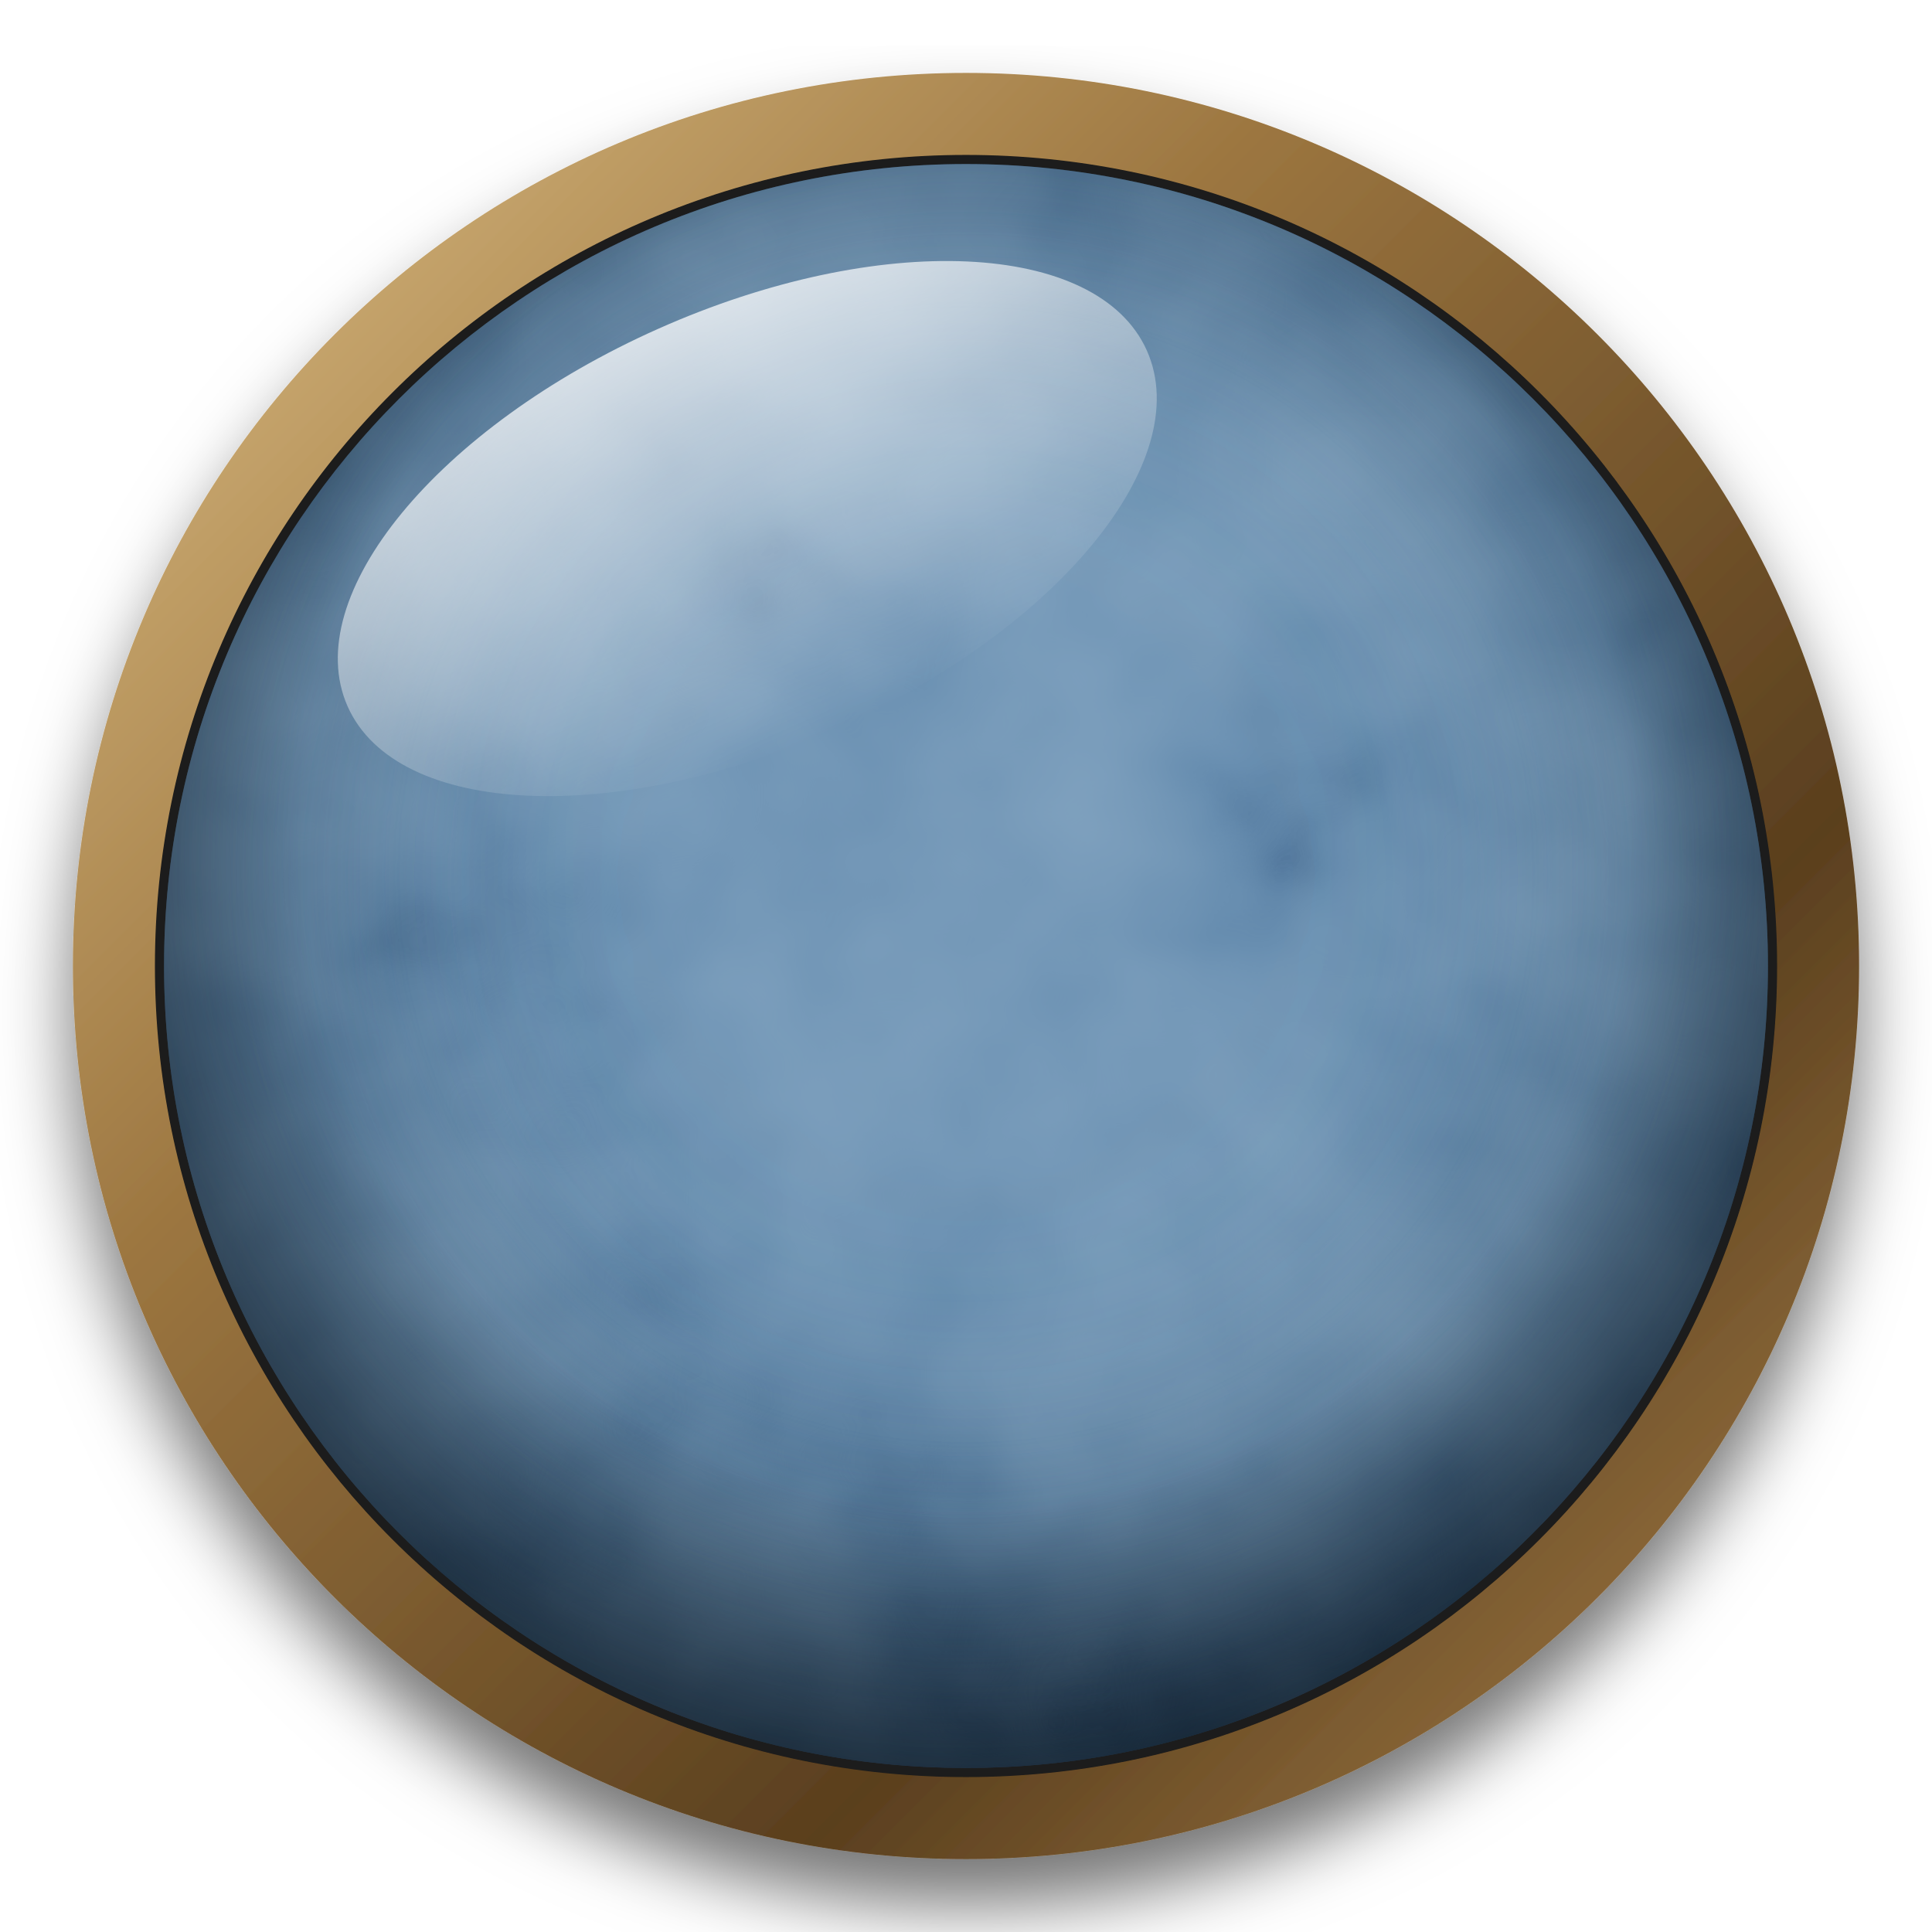
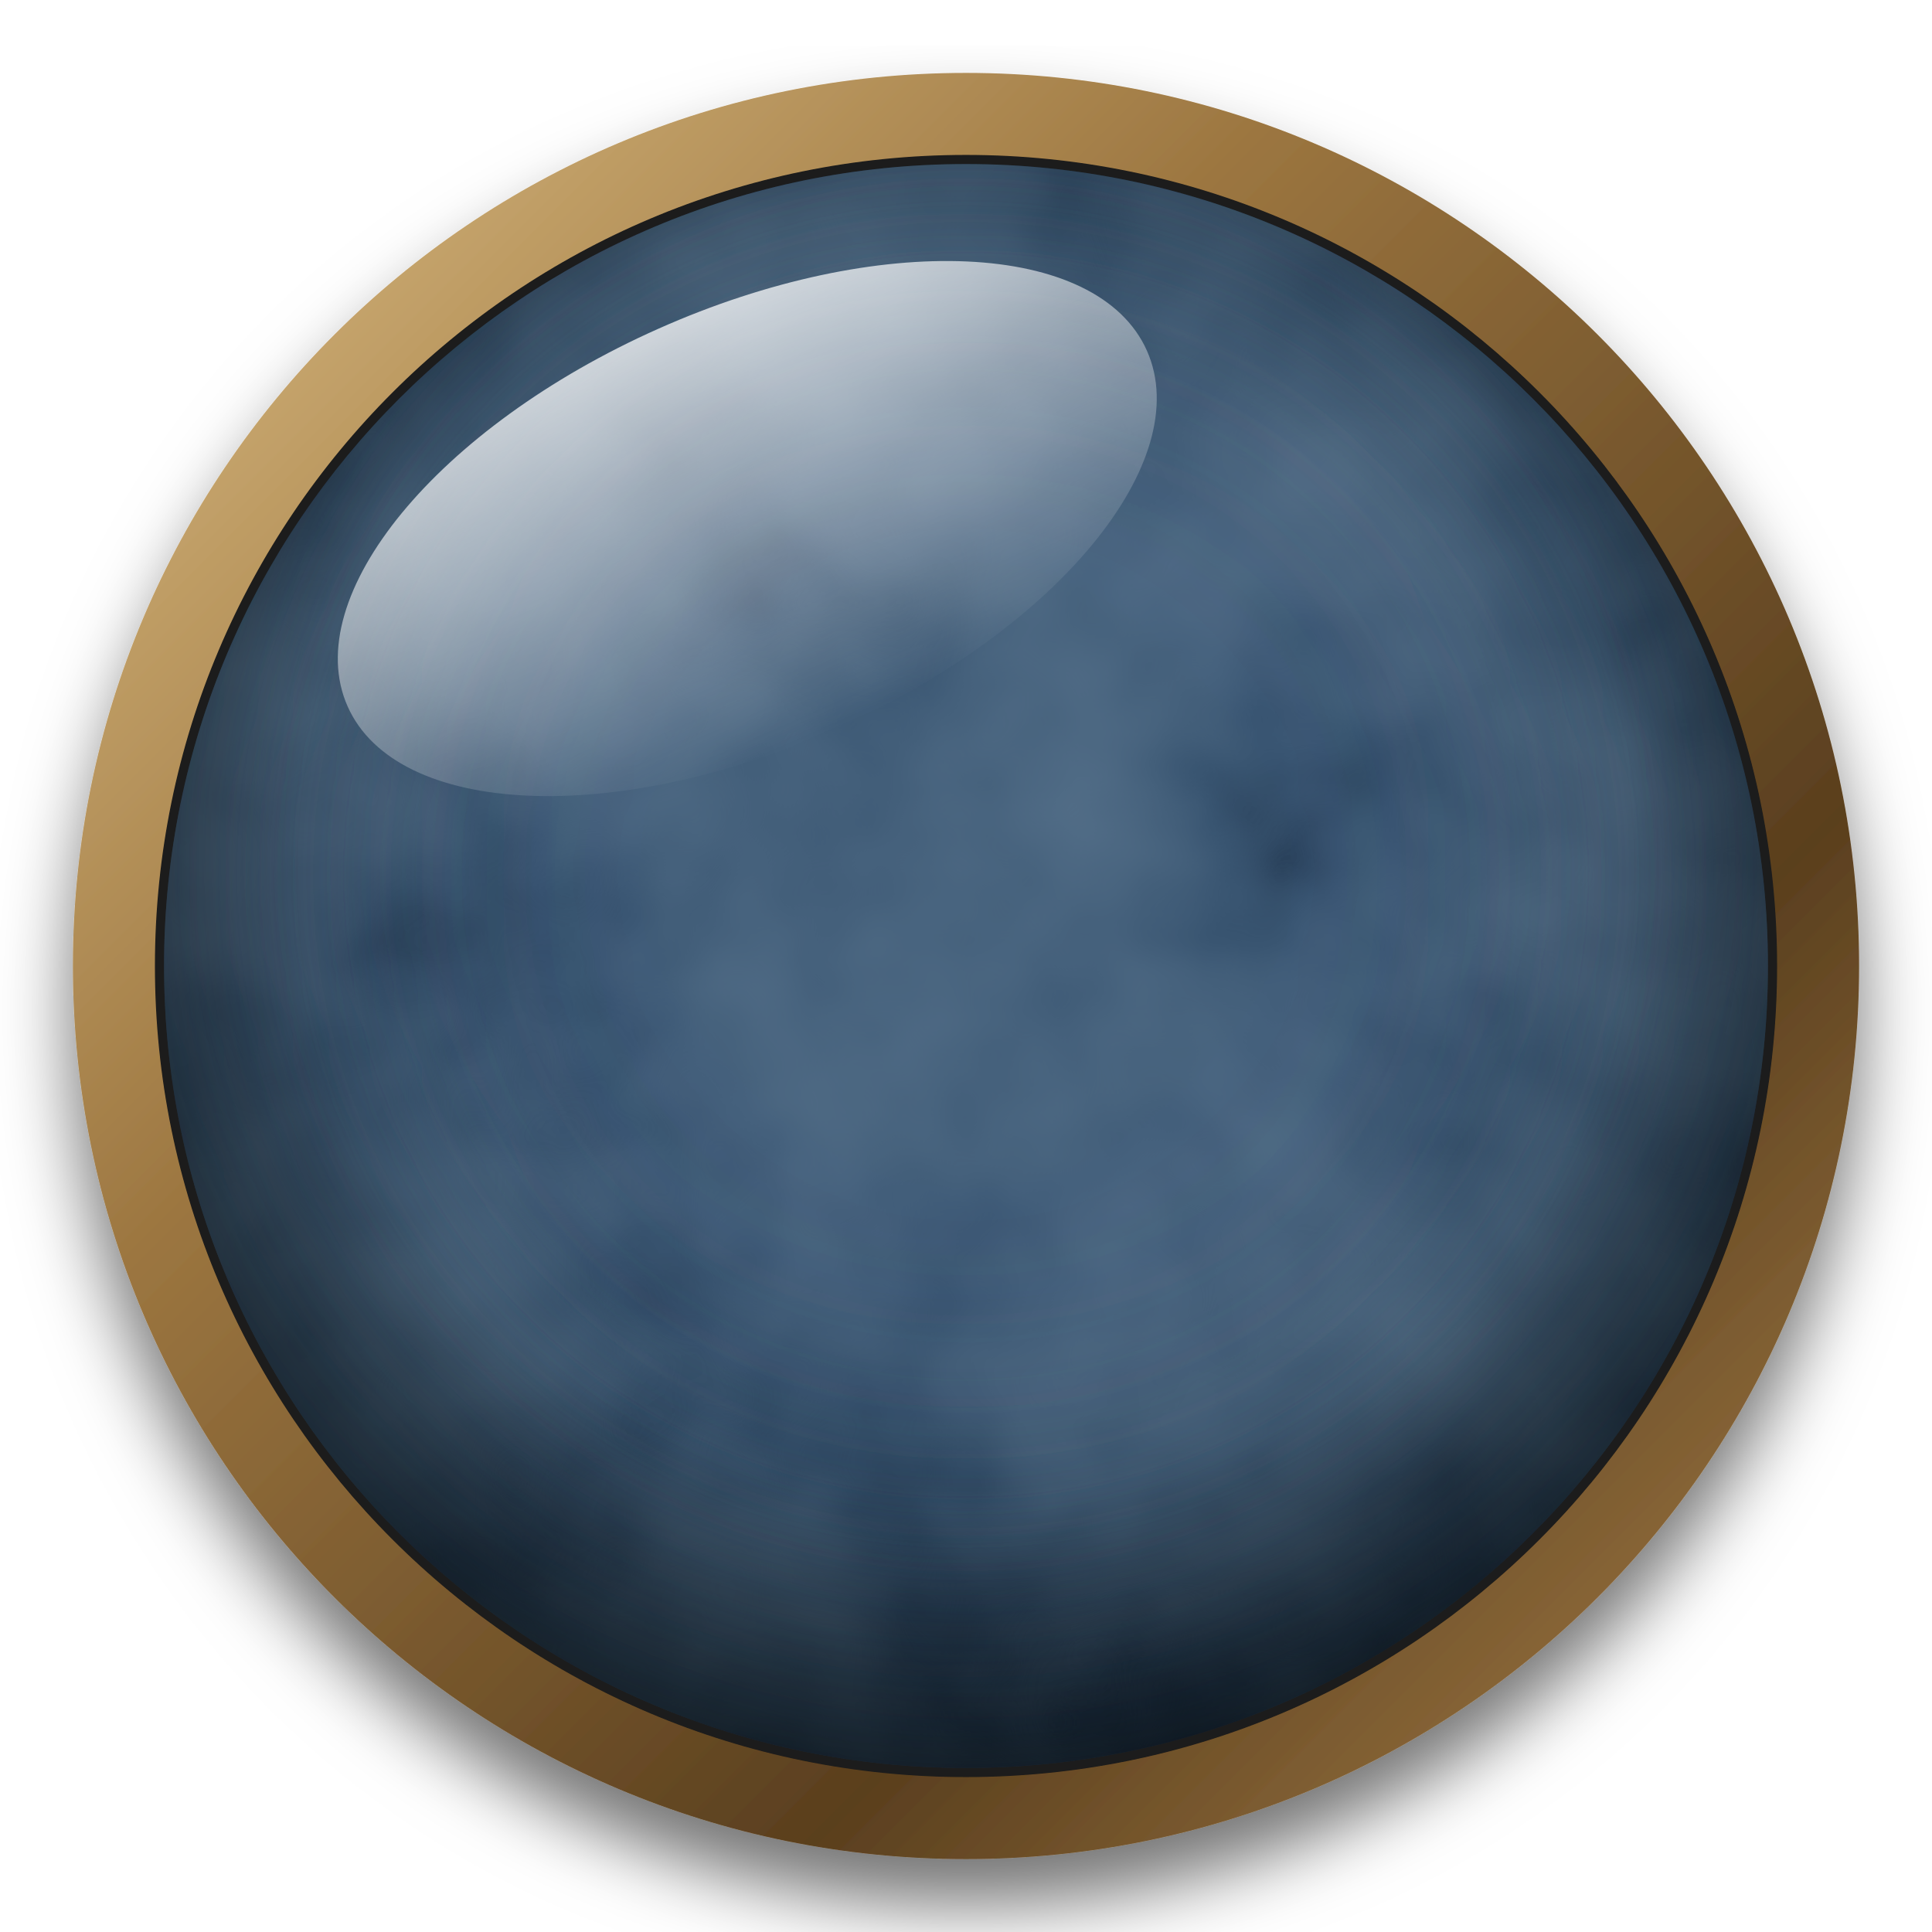
<svg xmlns="http://www.w3.org/2000/svg" viewBox="-3 -3 106 106">
  <defs>
    <linearGradient id="tk-bronze" x1="0" y1="0" x2="1" y2="1">
      <stop offset="0" stop-color="#e2c48a" />
      <stop offset=".35" stop-color="#9c7640" />
      <stop offset=".7" stop-color="#5a3f1e" />
      <stop offset="1" stop-color="#b48a4e" />
    </linearGradient>
    <linearGradient id="tk-gloss" x1="0" y1="0" x2="0" y2="1">
      <stop offset="0" stop-color="#fff" stop-opacity=".75" />
      <stop offset="1" stop-color="#fff" stop-opacity="0" />
    </linearGradient>
    <radialGradient id="tk-dome" cx=".5" cy=".42" r=".6">
      <stop offset=".7" stop-color="#000" stop-opacity="0" />
      <stop offset="1" stop-color="#000" stop-opacity=".45" />
    </radialGradient>
    <filter id="tk-mottle" x="0" y="0" width="100%" height="100%">
      <feTurbulence type="fractalNoise" baseFrequency=".05" numOctaves="4" seed="7" />
      <feColorMatrix type="matrix" values="1.6 0 0 0 -.3  1.6 0 0 0 -.3  1.6 0 0 0 -.3  0 0 0 0 1" />
    </filter>
    <filter id="tk-shadow" x="-20%" y="-20%" width="140%" height="150%">
      <feDropShadow dx="0" dy="2.5" stdDeviation="2" flood-color="#000" flood-opacity=".55" />
    </filter>
    <clipPath id="tk-face">
      <circle cx="50" cy="50" r="44" />
    </clipPath>
  </defs>
  <g filter="url(#tk-shadow)">
    <circle cx="50" cy="50" r="49" fill="url(#tk-bronze)" />
    <circle cx="50" cy="50" r="44.5" fill="#1a1a1a" />
  </g>
  <g clip-path="url(#tk-face)">
-     <rect width="100" height="100" fill="#23405c" />
-     <circle cx="50" cy="45" r="40" fill="#6f97b9" opacity=".9" style="filter:blur(9px)" />
+     <rect width="100" height="100" fill="#172838" />
+     <circle cx="50" cy="45" r="40" fill="#3d5a78" opacity=".9" style="filter:blur(9px)" />
    <rect width="100" height="100" filter="url(#tk-mottle)" opacity=".42" style="mix-blend-mode:soft-light" />
    <circle cx="50" cy="50" r="44" fill="url(#tk-dome)" />
  </g>
  <ellipse cx="38" cy="26" rx="24" ry="12" fill="url(#tk-gloss)" transform="rotate(-24 38 26)" />
</svg>
